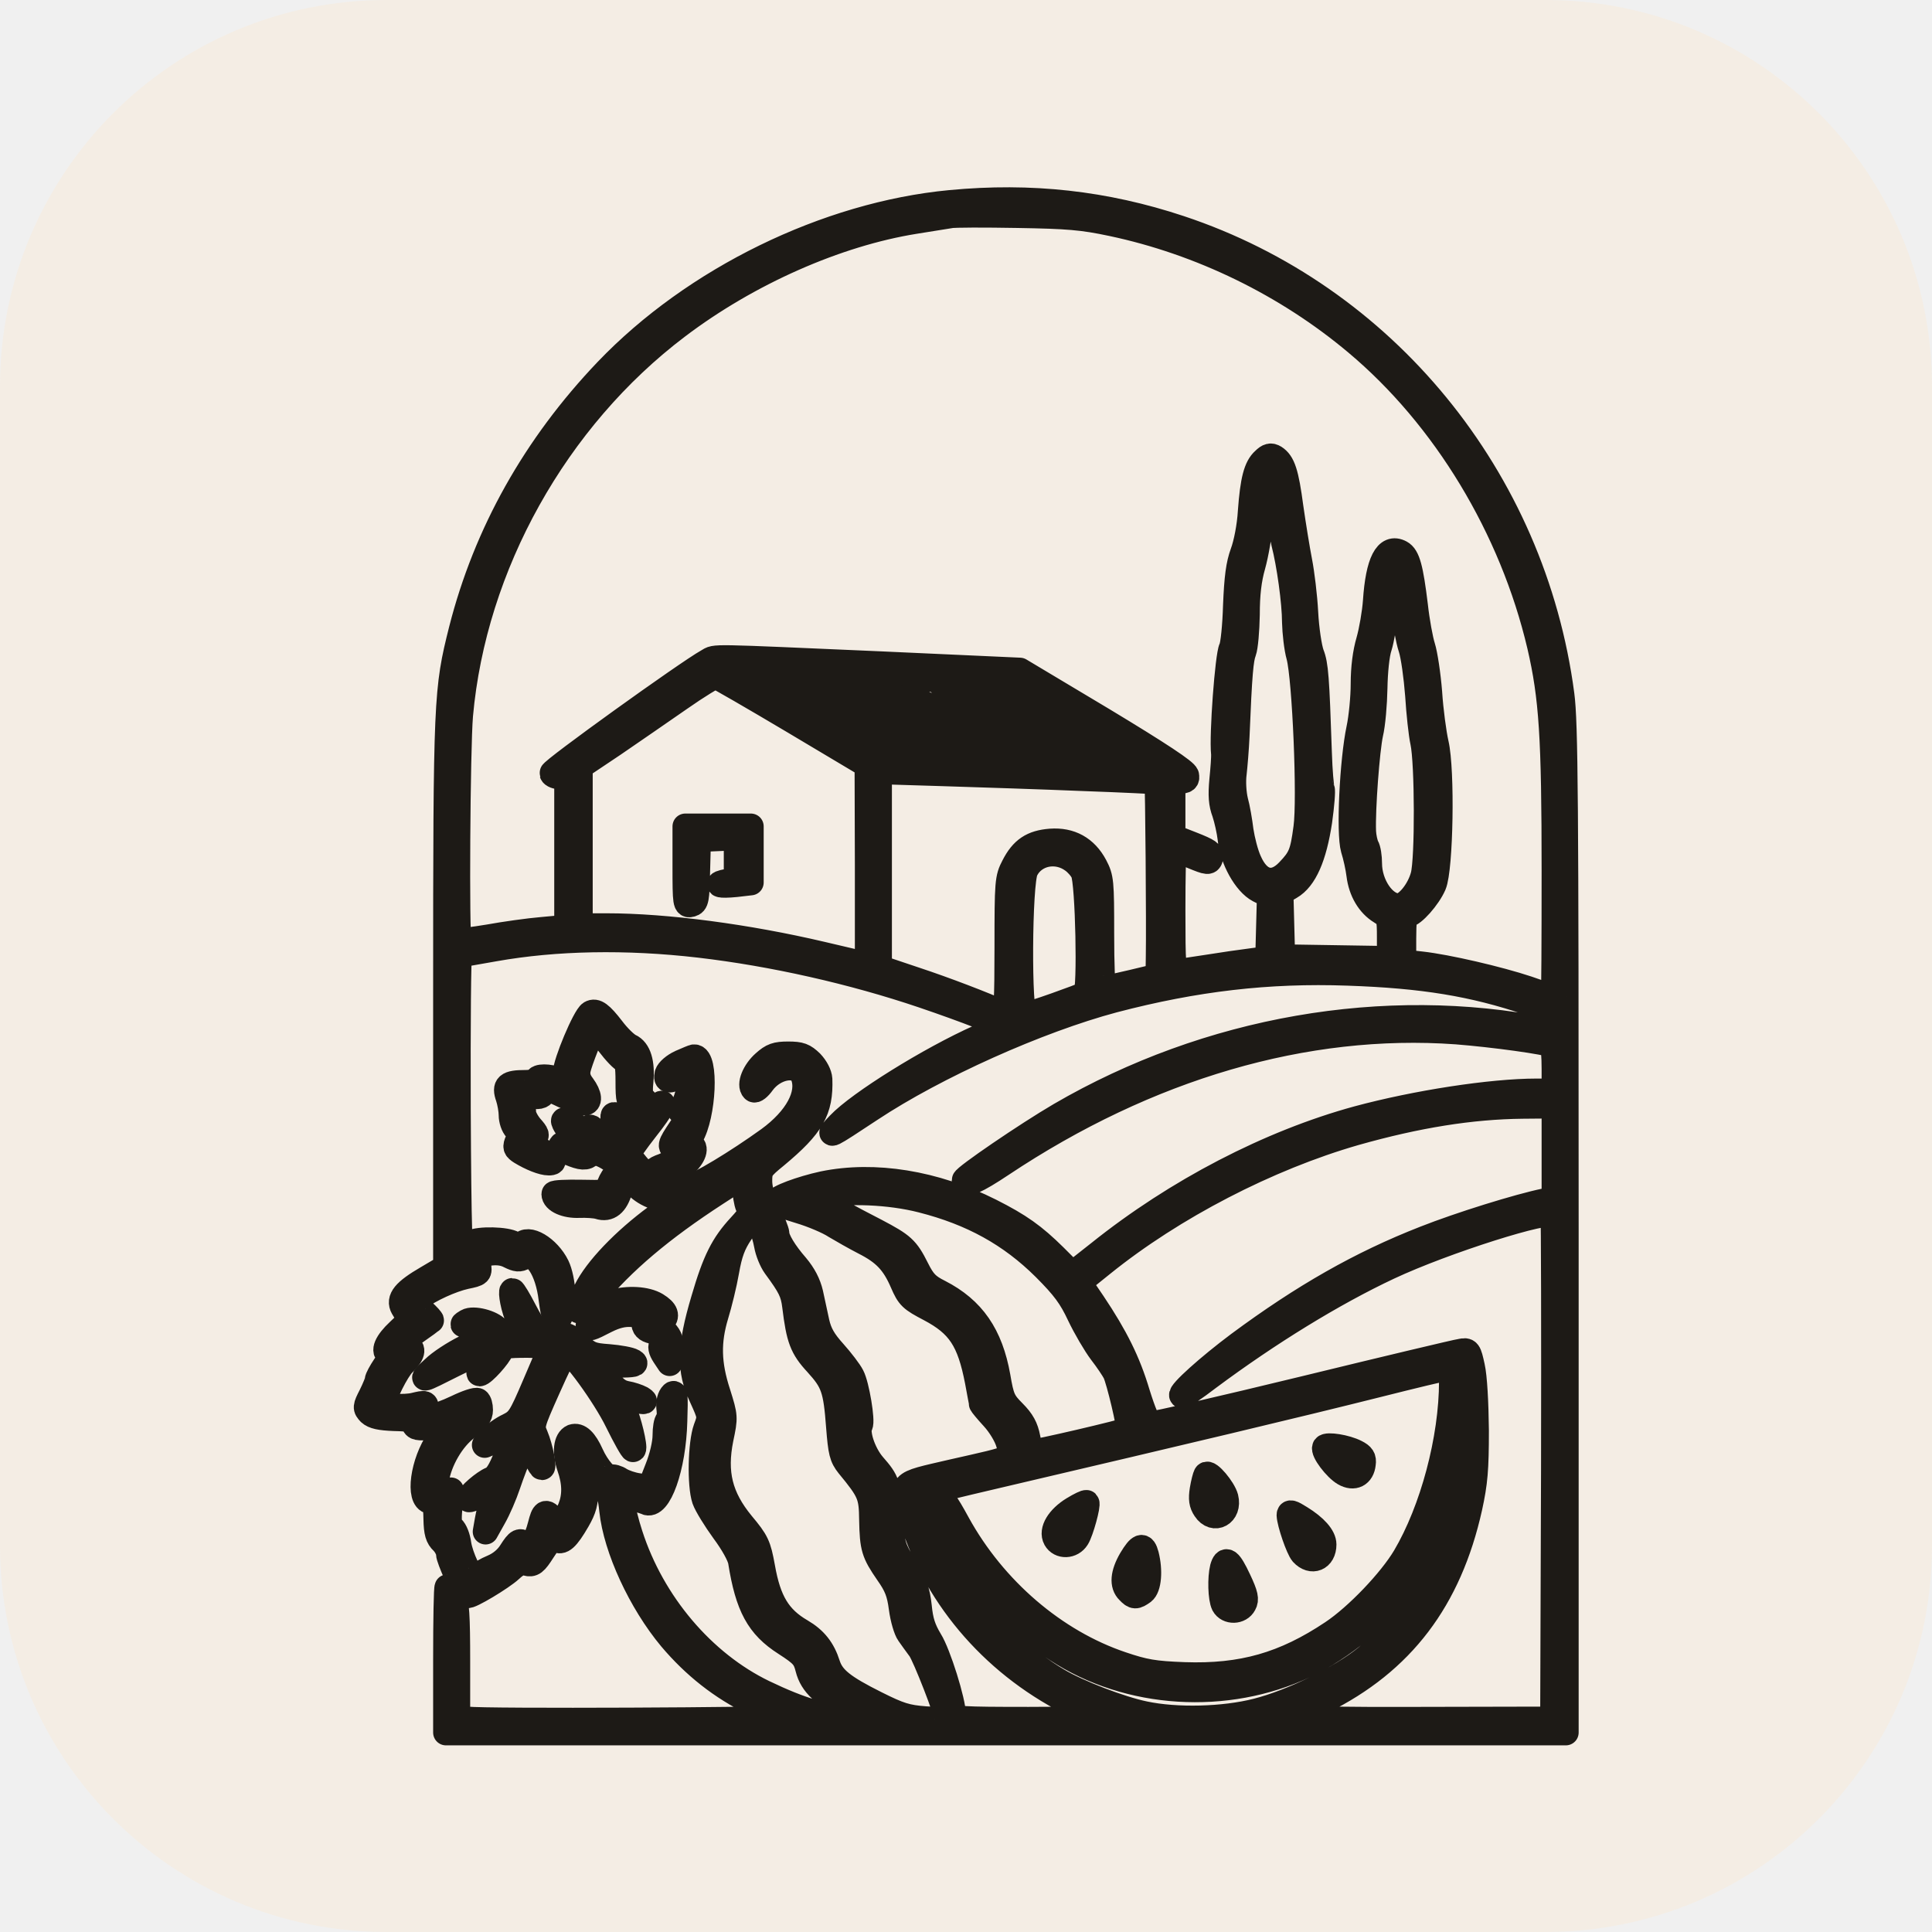
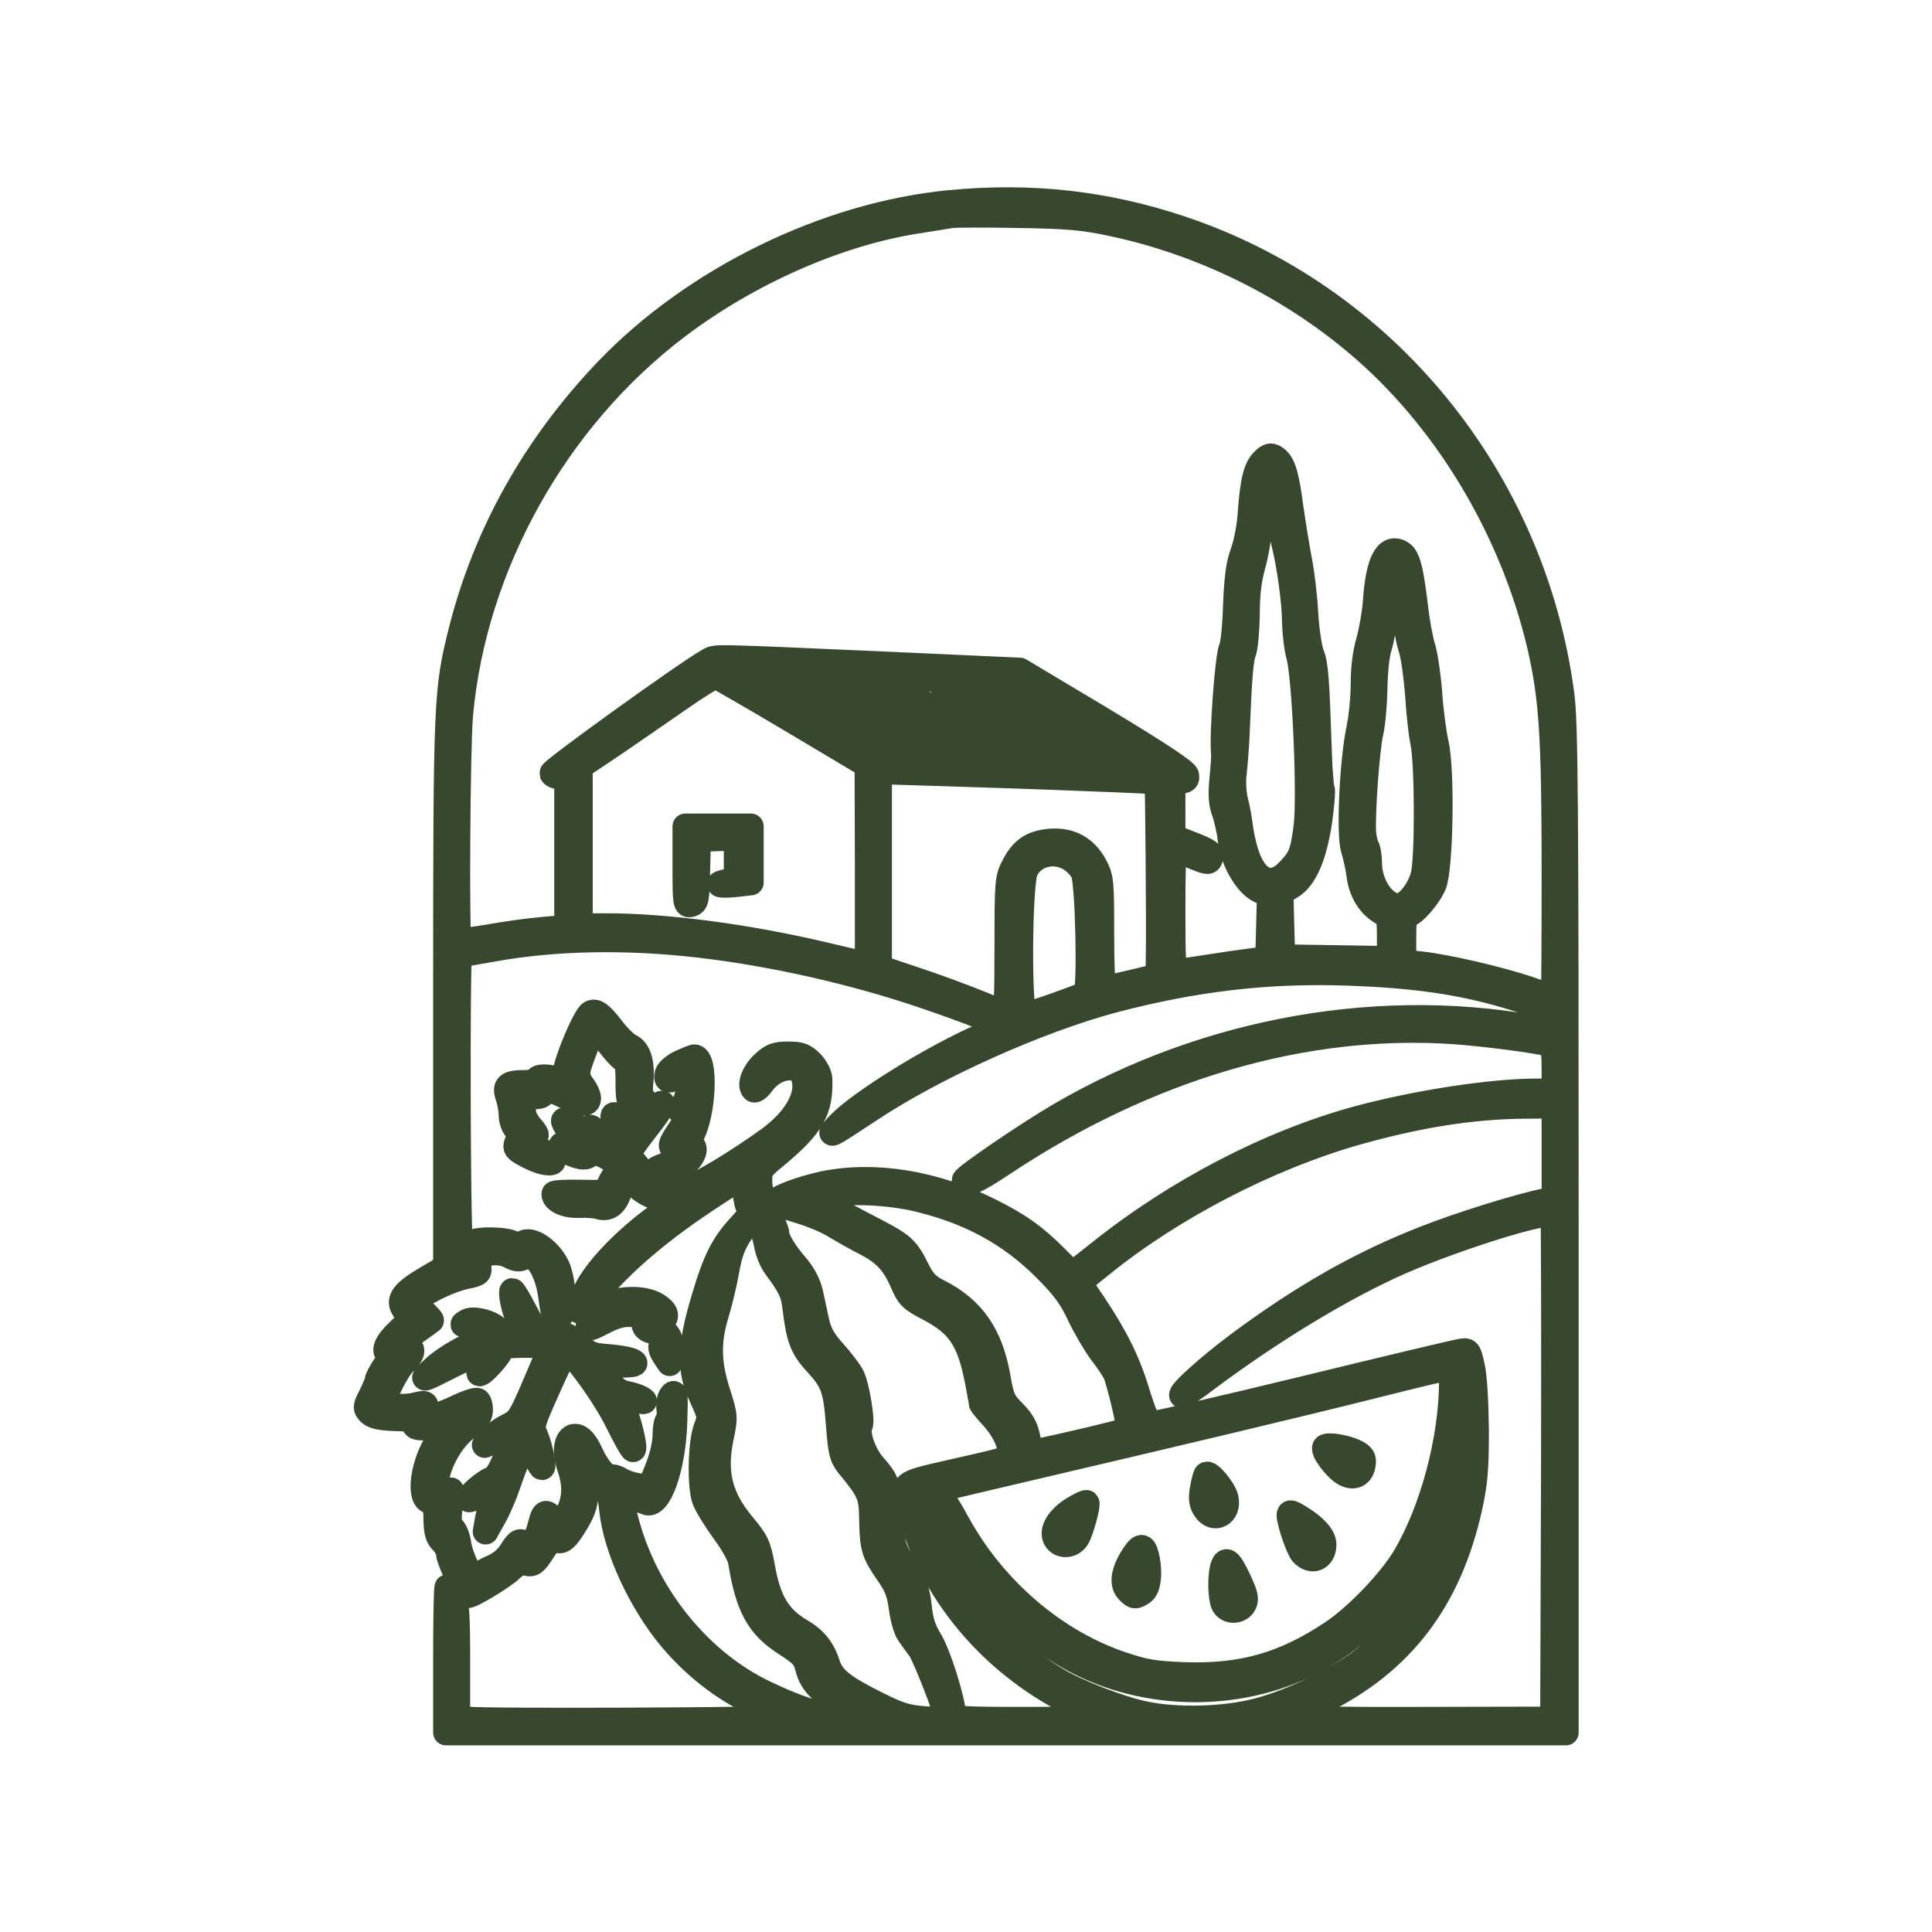
<svg xmlns="http://www.w3.org/2000/svg" viewBox="272.5 83 678 678">
-   <rect x="272.5" y="83" width="678" height="678" rx="135.6" fill="#f4ede4" />
-   <g transform="translate(0,1254) scale(0.1,-0.1)" fill="#1d1a16" stroke="#1d1a16" stroke-width="90" stroke-linejoin="round">
+   <rect x="272.5" y="83" width="678" height="678" fill="#ffffff" />
+   <g transform="translate(0,1254) scale(0.1,-0.1)" fill="#37482f" stroke="#37482f" stroke-width="90" stroke-linejoin="round">
    <path d="M6060 10998 c-433 -41 -898 -268 -1205 -589 -252 -264 -424 -571 -510 -909 -53 -211 -55 -237 -55 -1276 l0 -961 -66 -39 c-79 -46 -101 -73 -84 -103 6 -12 15 -21 20 -21 21 0 8 -21 -35 -61 -43 -40 -57 -73 -34 -81 7 -2 1 -19 -15 -42 -14 -21 -26 -43 -26 -49 0 -5 -10 -30 -22 -54 -21 -41 -21 -44 -5 -61 13 -12 36 -17 85 -19 54 -1 68 -5 70 -18 3 -15 13 -17 62 -13 l58 4 -33 -48 c-56 -80 -73 -210 -30 -216 17 -2 20 -11 21 -63 1 -47 6 -64 23 -80 11 -11 21 -30 21 -42 0 -17 49 -126 65 -145 6 -7 121 62 151 90 24 22 37 28 56 23 22 -6 30 0 58 44 26 40 36 48 47 40 18 -15 37 2 74 66 23 40 29 62 29 110 l0 60 23 -27 c12 -14 31 -31 43 -37 17 -8 22 -23 27 -71 14 -134 101 -322 207 -449 82 -97 178 -173 290 -227 54 -27 99 -51 99 -54 1 -7 -1058 -12 -1101 -4 l-38 6 0 199 c0 160 -3 206 -15 229 -9 17 -18 30 -20 30 -3 0 -5 -115 -5 -255 l0 -255 1965 0 1965 0 0 1764 c0 1507 -2 1781 -15 1878 -100 760 -623 1399 -1340 1637 -262 87 -522 116 -805 89z m567 -72 c312 -66 614 -213 859 -419 310 -260 546 -650 643 -1063 42 -181 51 -320 51 -791 0 -244 -1 -443 -3 -443 -2 0 -43 13 -91 30 -102 34 -283 76 -373 86 l-63 7 0 83 c0 62 3 84 13 84 20 0 74 61 93 105 24 56 30 402 8 496 -8 35 -19 116 -23 179 -5 63 -16 135 -24 160 -8 25 -20 90 -26 145 -16 131 -27 172 -51 185 -48 26 -78 -33 -87 -169 -3 -42 -14 -105 -24 -140 -12 -41 -19 -94 -19 -151 0 -48 -7 -118 -15 -156 -24 -113 -36 -368 -20 -423 8 -25 17 -66 20 -91 7 -57 35 -104 76 -129 30 -19 31 -21 31 -93 l0 -73 -188 3 -189 3 -3 113 -3 114 34 20 c50 29 83 105 102 230 8 57 12 108 9 114 -3 5 -8 62 -10 126 -9 265 -12 309 -27 347 -8 22 -18 87 -21 145 -3 58 -13 139 -21 180 -8 41 -22 127 -31 190 -16 121 -28 156 -56 174 -13 8 -22 6 -37 -9 -27 -24 -39 -70 -47 -180 -3 -52 -15 -113 -27 -145 -15 -41 -21 -87 -25 -185 -2 -71 -9 -139 -15 -150 -13 -25 -34 -305 -27 -370 1 -11 -2 -53 -6 -92 -5 -55 -3 -83 9 -115 8 -24 17 -65 20 -91 7 -72 54 -156 100 -180 l38 -19 -3 -112 -3 -111 -60 -8 c-33 -4 -101 -14 -151 -22 -50 -8 -99 -15 -108 -15 -14 0 -16 23 -16 215 0 118 2 215 5 215 3 0 32 -11 64 -24 56 -23 59 -23 64 -5 4 15 -8 23 -64 45 l-69 27 0 99 0 98 26 0 c19 0 25 4 22 19 -2 13 -94 74 -293 194 l-291 174 -484 22 c-621 27 -581 27 -611 10 -72 -40 -549 -383 -546 -393 2 -6 15 -11 28 -11 l24 0 0 -265 0 -265 -87 -8 c-48 -4 -133 -16 -188 -26 -55 -9 -102 -15 -105 -13 -9 10 -5 677 5 792 47 526 335 1042 762 1365 248 188 559 325 833 369 55 9 111 18 125 20 14 3 120 3 235 1 178 -3 228 -7 332 -29z m583 -981 c6 -55 16 -118 21 -140 19 -73 38 -209 38 -278 1 -38 7 -92 15 -120 21 -79 39 -503 25 -602 -12 -90 -19 -107 -62 -152 -52 -55 -106 -41 -139 35 -12 26 -24 74 -29 107 -4 33 -12 80 -19 105 -6 25 -9 67 -5 96 3 27 8 86 10 130 9 222 14 271 24 297 6 16 11 74 12 130 0 71 6 123 20 172 11 39 24 113 28 165 17 201 43 224 61 55z m424 -242 c3 -16 10 -71 16 -123 6 -52 18 -117 27 -144 9 -27 19 -101 24 -165 4 -64 12 -138 18 -165 16 -72 17 -411 1 -469 -14 -53 -58 -107 -88 -107 -51 0 -102 75 -102 150 0 23 -4 50 -10 60 -5 10 -10 33 -11 52 -3 80 13 288 25 343 8 33 14 105 15 160 1 57 7 119 16 145 8 25 19 90 25 144 12 114 19 146 30 146 5 0 11 -12 14 -27z m-2172 -389 c28 -19 56 -34 64 -34 26 0 14 20 -21 37 -19 9 -35 20 -35 25 0 16 74 8 94 -10 33 -30 92 -62 99 -55 12 11 8 18 -23 36 -42 25 -38 33 15 29 25 -2 45 -8 45 -12 0 -13 89 -62 100 -55 17 11 11 22 -20 35 -16 7 -30 16 -30 21 0 14 81 -2 115 -23 17 -10 39 -18 49 -18 18 0 18 1 1 20 -18 20 -17 20 36 20 30 0 59 -4 65 -10 22 -22 127 -79 135 -74 17 10 9 20 -38 44 l-48 25 41 3 c33 2 52 -4 90 -27 45 -29 84 -40 84 -23 0 4 -15 16 -33 27 l-32 19 28 4 c30 4 44 -4 345 -183 100 -60 182 -112 182 -115 0 -14 -67 5 -112 31 -27 16 -53 29 -58 29 -20 0 -8 -16 28 -37 l37 -22 -58 -1 c-51 0 -58 3 -66 23 -10 25 -66 55 -79 42 -4 -4 7 -18 23 -31 l30 -24 -46 0 c-30 0 -51 6 -60 16 -17 21 -69 47 -77 39 -4 -4 7 -18 23 -31 l30 -24 -49 0 c-40 0 -52 4 -68 25 -26 33 -57 50 -70 37 -6 -6 0 -15 16 -26 41 -27 33 -39 -21 -31 -27 4 -50 11 -51 16 -5 14 -83 52 -90 44 -3 -3 7 -17 23 -30 l30 -25 -60 3 c-33 1 -59 6 -57 11 3 8 -65 55 -80 56 -19 0 -6 -28 17 -38 46 -21 28 -32 -42 -25 -65 6 -78 12 -315 152 -137 80 -248 149 -248 152 0 19 97 -7 142 -37z m47 -134 l260 -155 1 -351 0 -351 -162 38 c-260 61 -544 99 -755 99 l-93 0 0 280 0 280 118 79 c64 44 169 116 232 160 63 44 120 79 127 78 6 -1 129 -72 272 -157z m1016 -201 c142 -5 260 -11 261 -12 3 -2 7 -506 5 -613 l-1 -70 -92 -22 c-51 -12 -96 -22 -100 -22 -5 0 -8 87 -8 193 0 184 -1 196 -23 238 -33 62 -86 91 -155 86 -64 -5 -99 -28 -129 -87 -22 -42 -23 -55 -23 -283 0 -188 -3 -238 -12 -234 -74 33 -207 84 -310 118 l-128 43 0 344 0 345 228 -7 c125 -4 344 -11 487 -17z m-35 -288 c14 -10 31 -29 37 -43 17 -34 25 -416 9 -426 -15 -9 -197 -74 -215 -75 -22 -3 -20 467 3 510 30 60 109 76 166 34z m-1310 -297 c257 -30 537 -93 785 -177 153 -52 275 -100 275 -107 -1 -3 -35 -21 -78 -40 -173 -77 -422 -232 -492 -306 -46 -48 -38 -44 110 54 228 151 587 312 853 383 286 75 543 105 822 95 264 -9 440 -38 635 -104 l85 -29 3 -37 c3 -37 2 -38 -25 -32 -568 113 -1188 5 -1707 -297 -118 -69 -336 -218 -336 -229 0 -21 42 -2 129 56 513 342 1068 504 1597 466 128 -10 319 -36 337 -47 4 -2 7 -40 7 -84 l0 -79 -62 0 c-160 0 -424 -41 -628 -96 -308 -84 -636 -254 -908 -472 l-94 -74 -62 62 c-74 73 -123 108 -226 160 -195 98 -406 132 -586 95 -78 -17 -164 -49 -164 -62 0 -4 36 -19 81 -32 44 -13 101 -37 125 -53 25 -15 71 -41 102 -57 71 -36 104 -70 135 -142 22 -51 30 -58 95 -92 104 -55 140 -110 168 -254 8 -41 14 -77 14 -79 0 -2 18 -24 41 -49 23 -25 47 -64 54 -90 17 -56 32 -49 -198 -101 -193 -45 -183 -33 -141 -166 89 -283 299 -520 576 -653 40 -19 78 -35 85 -35 7 0 13 -3 13 -7 0 -5 -119 -8 -265 -8 -238 0 -265 2 -265 16 0 47 -53 216 -82 262 -24 40 -33 68 -38 119 -6 55 -15 80 -51 139 -41 69 -44 77 -50 173 -7 117 -10 127 -60 184 -36 42 -60 116 -46 140 9 14 -12 141 -29 173 -8 16 -37 54 -63 83 -36 40 -51 66 -60 105 -6 28 -16 74 -22 102 -8 34 -24 65 -50 96 -41 47 -69 93 -69 115 0 7 -14 42 -30 76 -19 40 -30 80 -30 107 0 40 4 46 58 90 126 105 157 159 153 268 -1 17 -13 40 -30 58 -25 24 -37 29 -80 29 -42 0 -56 -5 -84 -30 -34 -30 -53 -77 -37 -93 4 -5 18 6 30 23 42 58 125 73 144 25 25 -65 -22 -152 -121 -224 -111 -80 -245 -161 -285 -171 -60 -17 -108 1 -162 61 -25 28 -46 55 -46 60 0 5 27 44 60 86 62 78 79 115 35 73 -24 -23 -25 -23 -25 -3 0 11 -7 27 -16 34 -12 10 -15 25 -11 63 6 66 -7 110 -38 124 -13 6 -41 33 -62 61 -40 52 -58 65 -75 55 -20 -12 -88 -174 -88 -209 0 -33 -1 -34 -26 -25 -33 13 -74 13 -74 0 0 -5 -19 -10 -42 -10 -62 0 -73 -10 -59 -50 6 -18 11 -47 11 -63 0 -17 7 -39 17 -49 13 -14 14 -23 5 -42 -9 -21 -8 -26 11 -38 36 -22 76 -38 98 -38 27 0 16 15 -33 46 -36 23 -38 27 -23 38 16 11 15 15 -9 42 -14 17 -25 39 -25 50 1 10 -3 30 -7 43 -7 23 -6 24 30 17 30 -6 41 -4 50 10 12 16 17 15 69 -10 31 -14 63 -26 71 -26 22 0 20 26 -5 60 -15 19 -20 37 -16 57 5 26 49 138 59 148 2 2 24 -22 48 -55 25 -33 51 -60 58 -60 8 0 12 -22 12 -74 0 -68 2 -76 26 -93 l25 -19 -23 -33 c-31 -46 -43 -48 -54 -10 -5 18 -15 34 -21 36 -9 3 -8 -10 3 -48 17 -58 9 -78 -24 -60 -11 6 -31 25 -43 42 -15 22 -24 27 -29 18 -6 -9 -17 -7 -45 9 -44 27 -48 27 -35 3 5 -11 26 -29 46 -41 25 -16 32 -26 25 -33 -8 -8 -20 -8 -43 1 -48 18 -62 -3 -15 -23 43 -18 59 -19 74 -4 19 19 95 -25 132 -76 36 -51 77 -76 135 -84 l39 -6 -74 -55 c-113 -83 -211 -185 -247 -259 -18 -35 -29 -67 -26 -70 4 -3 25 17 48 44 106 129 243 244 434 368 l102 66 0 -44 c0 -24 5 -55 11 -69 11 -23 8 -30 -28 -69 -60 -65 -88 -120 -128 -257 -50 -168 -52 -248 -7 -343 30 -66 31 -68 15 -110 -19 -52 -22 -199 -5 -249 7 -20 38 -70 67 -110 32 -43 57 -88 60 -108 25 -157 62 -226 156 -286 62 -40 70 -50 80 -89 14 -56 57 -95 153 -141 l70 -34 -73 0 c-83 0 -175 27 -306 90 -213 103 -391 312 -469 554 -14 43 -26 91 -26 107 0 27 2 28 33 22 17 -3 40 -10 49 -14 44 -23 96 121 100 284 3 93 2 106 -10 90 -8 -11 -11 -31 -8 -50 2 -18 0 -35 -5 -38 -5 -4 -9 -27 -9 -53 0 -27 -11 -75 -27 -115 l-27 -69 -40 7 c-23 3 -51 13 -64 21 -12 8 -27 12 -32 9 -13 -8 -50 34 -71 81 -22 49 -43 68 -64 61 -23 -10 -28 -53 -11 -104 20 -57 20 -103 3 -146 -21 -50 -40 -61 -62 -37 -26 28 -31 25 -43 -22 -15 -59 -37 -87 -53 -70 -19 18 -25 15 -50 -24 -14 -23 -38 -43 -64 -54 -24 -10 -46 -23 -49 -29 -4 -6 -11 -11 -15 -11 -14 0 -50 76 -57 121 -3 24 -13 49 -22 56 -11 10 -14 26 -9 73 l5 60 -28 0 c-27 0 -29 2 -24 38 10 65 55 144 107 182 36 27 47 41 47 62 0 15 -4 29 -9 32 -5 4 -38 -7 -73 -24 -79 -37 -108 -39 -108 -6 0 23 -2 23 -40 14 -35 -9 -110 -4 -110 7 0 24 47 118 70 140 33 32 38 53 15 61 -24 9 -18 18 33 54 26 18 49 35 50 36 2 1 -11 16 -30 33 -32 31 -33 31 -13 47 37 29 114 64 164 75 49 10 49 11 44 43 -5 32 -4 33 38 39 29 4 52 1 73 -10 24 -12 34 -13 49 -4 39 25 85 -45 97 -147 9 -69 16 -84 30 -62 18 28 11 131 -11 177 -31 63 -103 106 -124 73 -4 -6 -14 -4 -28 5 -24 15 -121 18 -149 3 -12 -6 -18 -20 -18 -44 0 -24 -4 -34 -12 -32 -10 4 -14 124 -16 546 -1 298 1 542 5 542 5 0 60 10 123 21 214 38 462 43 720 13z m3000 -728 l0 -164 -32 -7 c-93 -19 -299 -83 -423 -132 -225 -88 -425 -202 -652 -370 -107 -80 -208 -171 -200 -180 3 -2 45 26 93 63 211 157 437 296 633 388 194 91 567 209 577 183 2 -7 3 -408 2 -891 l-3 -880 -467 -1 c-258 -1 -468 2 -468 7 0 4 6 8 13 8 6 0 57 22 112 50 279 138 445 356 517 680 19 87 23 133 23 270 -1 98 -6 189 -14 224 -12 55 -14 58 -39 53 -15 -2 -263 -61 -550 -131 -288 -70 -531 -126 -539 -124 -10 2 -26 41 -47 108 -33 111 -77 199 -156 317 l-49 72 82 66 c248 200 581 372 887 460 219 62 408 92 588 94 l112 1 0 -164z m-2220 -167 c177 -45 312 -120 431 -238 69 -69 93 -102 123 -166 21 -44 55 -102 76 -130 21 -27 43 -60 49 -72 13 -26 53 -194 47 -200 -6 -7 -338 -84 -342 -80 -2 2 -8 25 -13 51 -7 36 -19 59 -50 90 -37 37 -42 49 -55 125 -26 146 -88 236 -205 296 -42 21 -56 35 -80 83 -35 70 -49 82 -142 131 -41 21 -96 50 -123 65 -34 18 -65 26 -97 26 -75 0 -66 17 18 34 101 20 250 14 363 -15z m-566 -88 c9 -16 18 -48 22 -70 4 -23 17 -56 30 -74 53 -72 63 -92 69 -141 14 -114 25 -145 77 -201 58 -64 67 -88 77 -222 7 -89 11 -106 34 -135 76 -92 81 -106 82 -192 2 -98 7 -115 56 -186 31 -44 41 -69 48 -123 5 -38 17 -78 26 -90 8 -12 26 -36 39 -54 18 -25 96 -225 96 -247 0 -2 -35 -2 -77 1 -67 5 -92 13 -174 54 -116 58 -154 88 -170 137 -17 54 -45 89 -93 117 -79 46 -115 105 -136 225 -14 77 -20 90 -72 152 -77 94 -98 179 -74 299 16 76 16 77 -10 160 -34 104 -35 181 -7 274 12 39 29 108 37 154 11 63 23 96 51 137 19 30 40 54 45 54 5 0 16 -13 24 -29z m2426 -548 c0 -203 -67 -453 -164 -617 -50 -84 -168 -208 -255 -266 -169 -113 -317 -155 -520 -148 -107 4 -140 10 -220 37 -235 79 -449 263 -576 494 -20 37 -38 67 -40 67 -2 0 -10 -3 -19 -6 -13 -5 -8 -21 29 -94 78 -155 212 -300 380 -409 250 -164 595 -185 870 -55 130 62 260 169 350 288 77 103 161 313 186 464 17 102 28 77 17 -38 -27 -289 -146 -530 -338 -687 -89 -73 -262 -157 -384 -188 -117 -30 -282 -34 -395 -10 -83 17 -234 75 -304 117 -120 70 -265 208 -338 318 -71 108 -164 318 -147 335 2 3 130 34 284 70 657 154 1036 244 1319 315 127 32 238 59 248 59 14 1 17 -8 17 -46z" />
    <path d="M5950 9282 c0 -11 56 -43 64 -35 11 12 6 20 -19 31 -30 14 -45 15 -45 4z" />
    <path d="M5715 9260 c-9 -15 -1 -22 60 -54 91 -47 105 -29 18 24 -73 44 -70 43 -78 30z" />
    <path d="M5850 9257 c0 -13 259 -147 285 -147 41 0 2 27 -129 90 -79 39 -146 70 -150 70 -3 0 -6 -6 -6 -13z" />
    <path d="M5595 9249 c-9 -14 13 -30 127 -89 95 -49 128 -60 128 -40 0 6 -3 10 -7 10 -5 0 -59 29 -122 65 -63 36 -116 65 -117 65 -2 0 -6 -5 -9 -11z" />
    <path d="M6052 9229 c2 -7 35 -28 73 -49 39 -20 91 -49 117 -64 31 -18 49 -23 53 -16 4 6 5 12 4 14 -18 12 -115 69 -161 95 -59 32 -93 40 -86 20z" />
    <path d="M6204 9229 c-4 -7 1 -18 12 -26 31 -23 181 -103 193 -103 27 0 6 21 -56 58 -38 21 -84 49 -105 61 -27 16 -38 19 -44 10z" />
    <path d="M6316 9231 c-6 -9 192 -131 213 -131 27 0 6 22 -56 59 -38 22 -81 49 -98 60 -32 23 -51 26 -59 12z" />
    <path d="M5881 9181 c-10 -7 0 -17 40 -40 89 -51 112 -38 29 17 -57 36 -51 34 -69 23z" />
    <path d="M5130 8671 c0 -133 1 -139 20 -134 18 5 20 15 22 117 l3 111 68 3 67 3 0 -74 0 -74 -32 -7 c-47 -9 -30 -15 30 -9 l52 6 0 98 0 99 -115 0 -115 0 0 -139z" />
    <path d="M5114 7981 c-24 -11 -43 -28 -47 -40 -6 -25 7 -26 43 -6 14 8 29 14 34 15 13 0 -2 -91 -20 -118 -16 -24 -16 -25 5 -19 29 7 27 -3 -14 -63 -41 -61 -42 -66 -13 -73 21 -6 21 -7 4 -26 -11 -12 -34 -26 -52 -33 -35 -12 -42 -22 -23 -33 18 -11 57 4 94 36 35 31 46 64 23 72 -10 3 -10 9 1 28 45 75 54 280 12 279 -3 0 -24 -9 -47 -19z" />
    <path d="M4876 7576 c-9 -14 -16 -32 -16 -40 0 -11 -18 -13 -95 -11 -52 1 -95 -1 -95 -5 0 -23 41 -41 87 -39 26 1 58 -1 70 -5 34 -11 59 9 73 59 16 56 2 80 -24 41z" />
    <path d="M4525 7143 c4 -21 13 -50 21 -65 8 -16 12 -33 9 -38 -10 -15 -71 -12 -85 5 -19 23 -84 40 -106 27 -18 -11 -18 -11 2 -12 22 0 74 -35 64 -42 -3 -2 -36 -19 -73 -38 -38 -19 -88 -51 -110 -73 -49 -45 -49 -45 72 16 125 62 139 62 101 0 -11 -18 -16 -33 -12 -33 12 0 68 62 75 83 5 14 19 17 93 17 47 0 84 -4 82 -9 -1 -4 -27 -64 -56 -132 -49 -115 -56 -125 -92 -143 -22 -10 -49 -30 -62 -43 l-22 -24 48 21 c26 12 50 20 52 17 3 -2 -8 -37 -24 -77 -21 -54 -36 -76 -53 -82 -25 -10 -79 -56 -79 -69 0 -4 20 4 45 18 48 26 55 21 36 -29 -4 -13 -11 -41 -15 -63 l-7 -40 28 50 c16 28 38 79 50 115 12 36 32 88 44 115 l22 50 22 -48 c13 -26 26 -51 30 -55 12 -11 -4 69 -21 109 -15 35 -15 37 43 167 32 72 61 132 65 132 21 0 135 -156 180 -248 28 -57 53 -101 55 -98 7 7 -17 105 -33 138 -17 34 -6 42 44 34 32 -6 34 -5 17 6 -11 6 -35 14 -53 17 -25 5 -42 18 -69 54 l-35 47 74 0 c58 1 69 3 54 12 -10 6 -48 13 -85 16 -58 4 -70 9 -101 39 -38 36 -43 38 -112 48 -45 6 -47 7 -83 75 -20 39 -39 70 -42 70 -3 0 -2 -17 2 -37z" />
    <path d="M4873 7139 c-30 -9 -83 -60 -83 -80 0 -13 5 -12 61 17 36 18 63 24 92 22 37 -3 42 -6 42 -27 0 -19 8 -27 29 -32 34 -10 49 -28 35 -45 -7 -9 -5 -21 8 -41 l18 -27 3 43 c3 34 -2 49 -19 67 -18 19 -20 27 -11 36 20 20 14 37 -20 58 -35 21 -99 25 -155 9z" />
    <path d="M7375 6631 c-8 -13 38 -74 68 -91 33 -19 61 -5 65 33 3 20 -3 29 -25 40 -35 18 -101 28 -108 18z" />
    <path d="M6958 6534 c-3 -5 -9 -28 -13 -52 -5 -32 -3 -49 10 -68 30 -46 85 -16 71 40 -8 31 -60 93 -68 80z" />
    <path d="M6492 6414 c-51 -31 -78 -75 -62 -104 15 -27 56 -26 74 3 14 22 40 117 34 123 -2 2 -23 -8 -46 -22z" />
    <path d="M7250 6393 c1 -28 32 -118 46 -134 32 -35 74 -18 74 31 0 27 -30 61 -82 93 -30 19 -38 21 -38 10z" />
    <path d="M6695 6237 c-29 -50 -32 -89 -9 -111 19 -20 25 -20 50 -2 20 15 25 74 11 129 -10 38 -22 34 -52 -16z" />
    <path d="M7016 6208 c-9 -36 -7 -107 4 -129 14 -26 56 -25 70 2 9 16 6 32 -19 85 -32 68 -45 78 -55 42z" />
  </g>
</svg>
